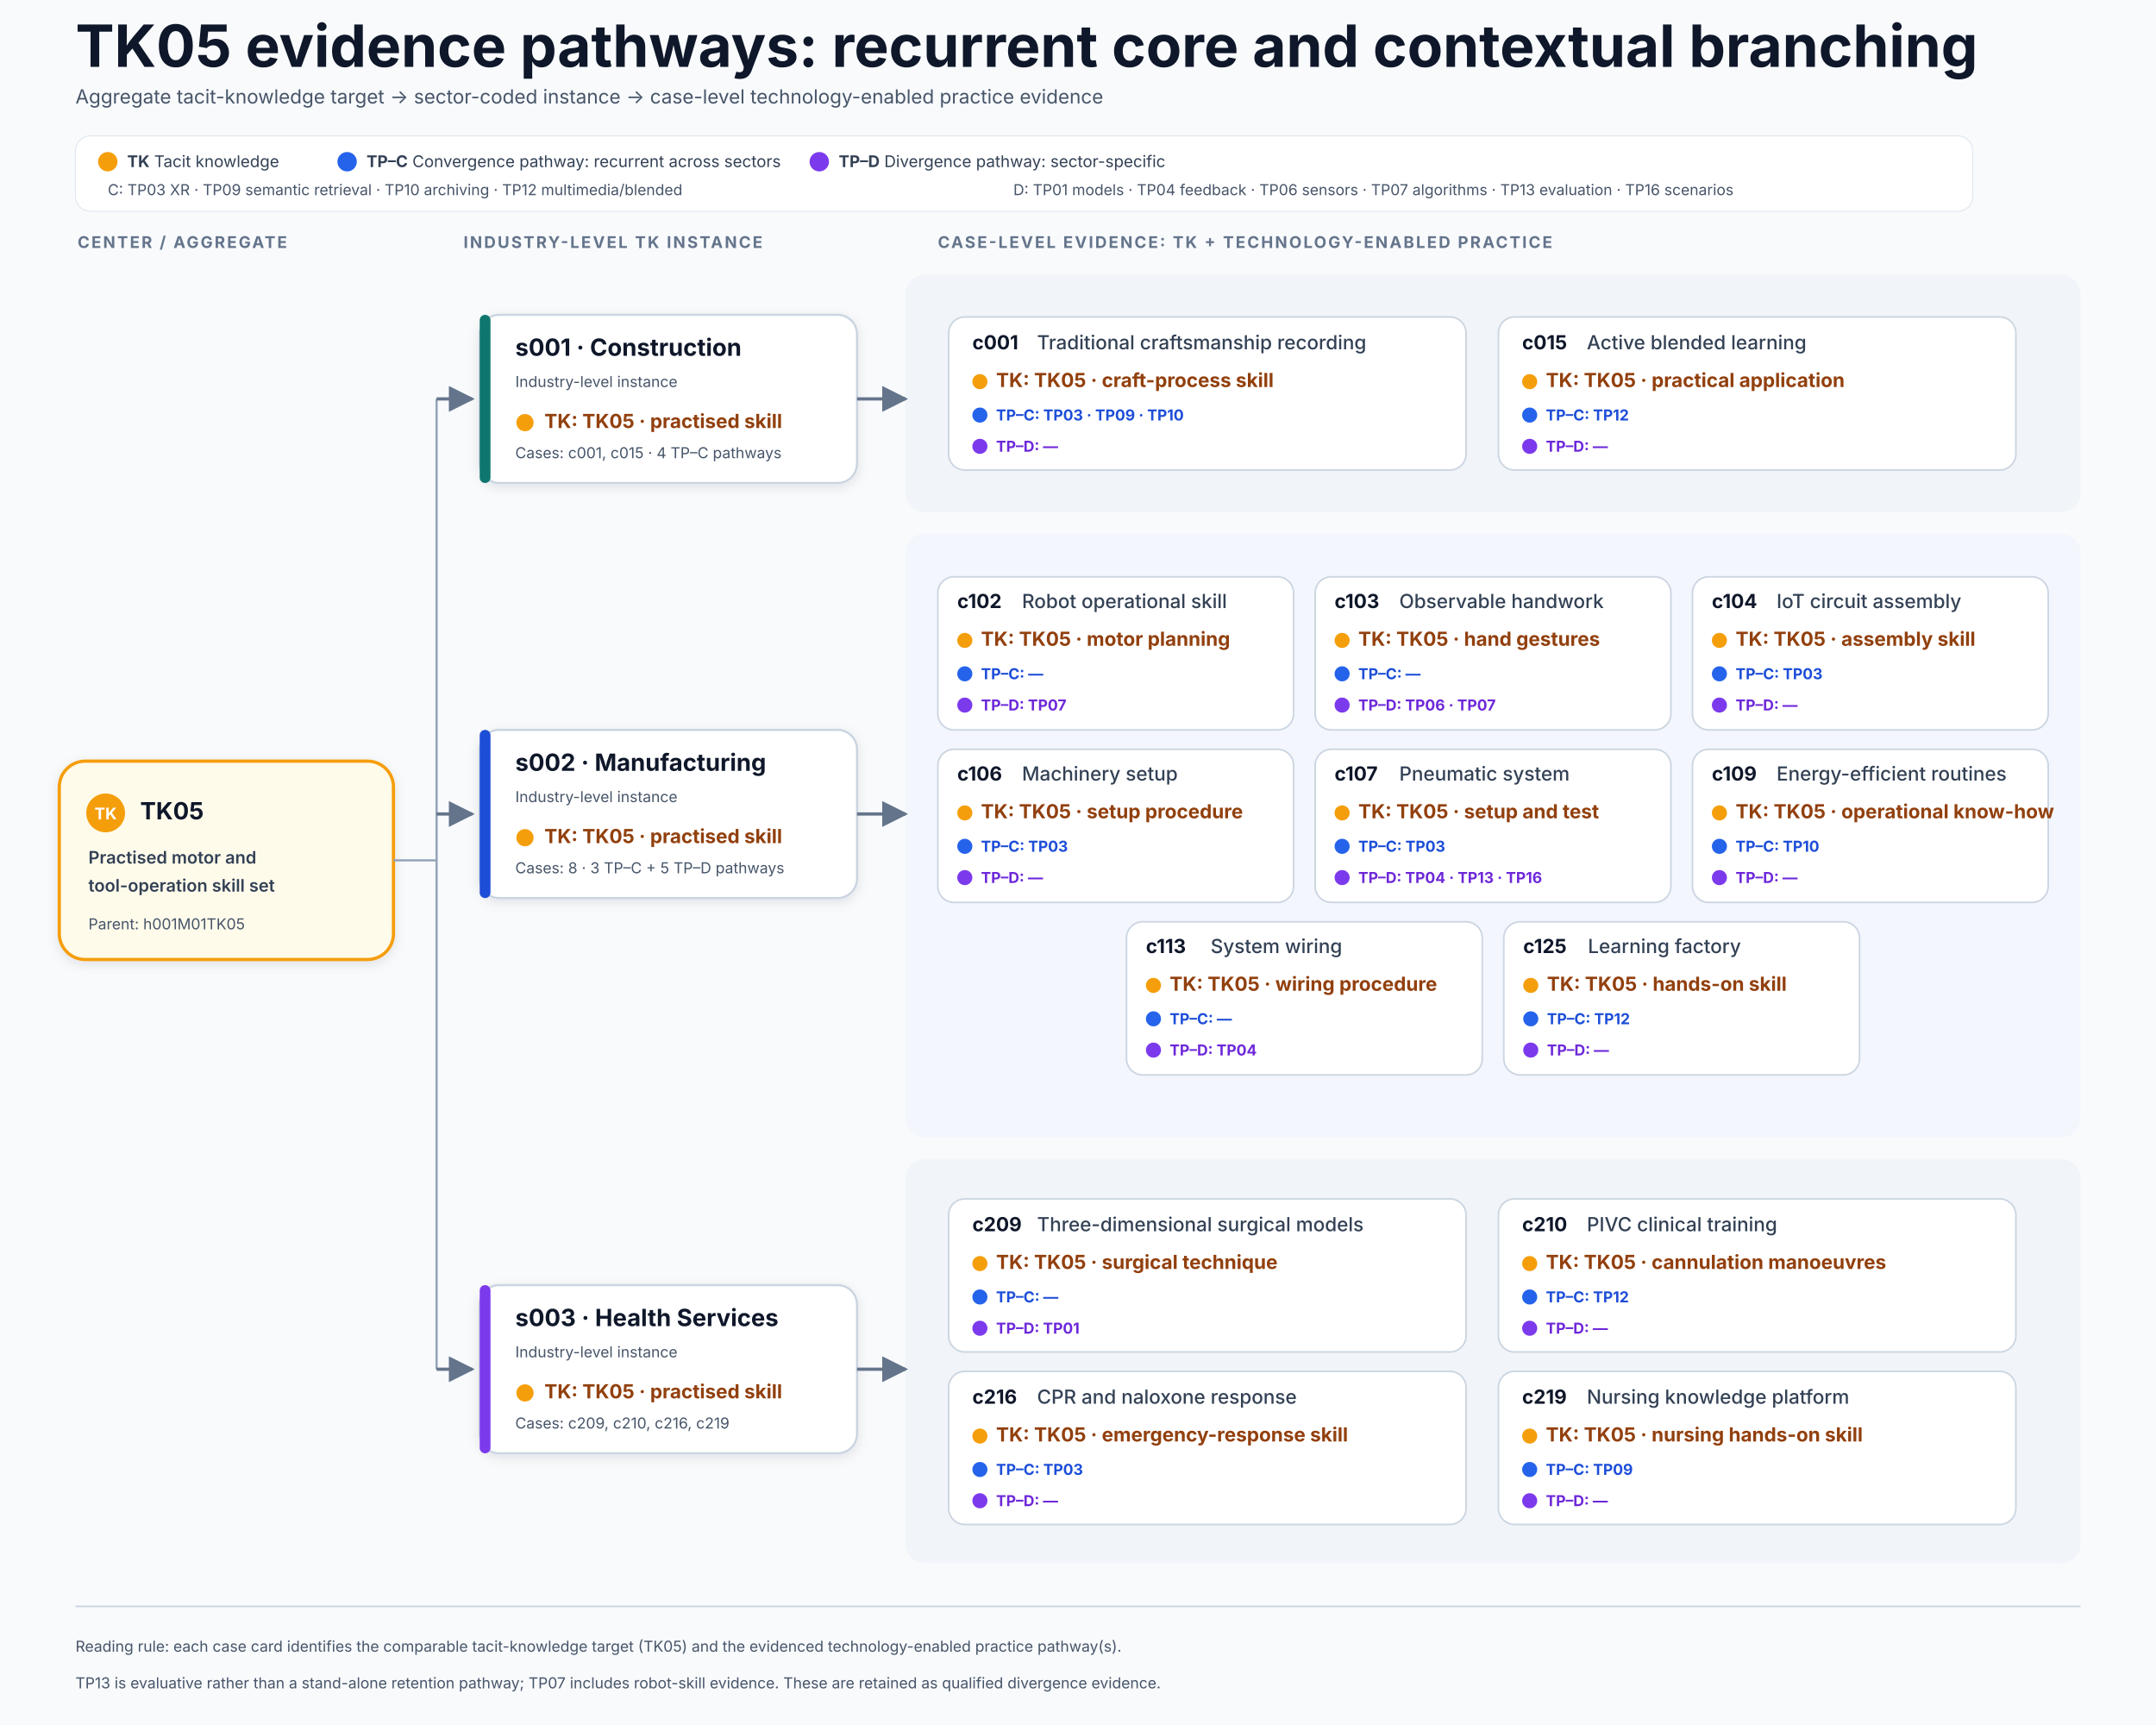
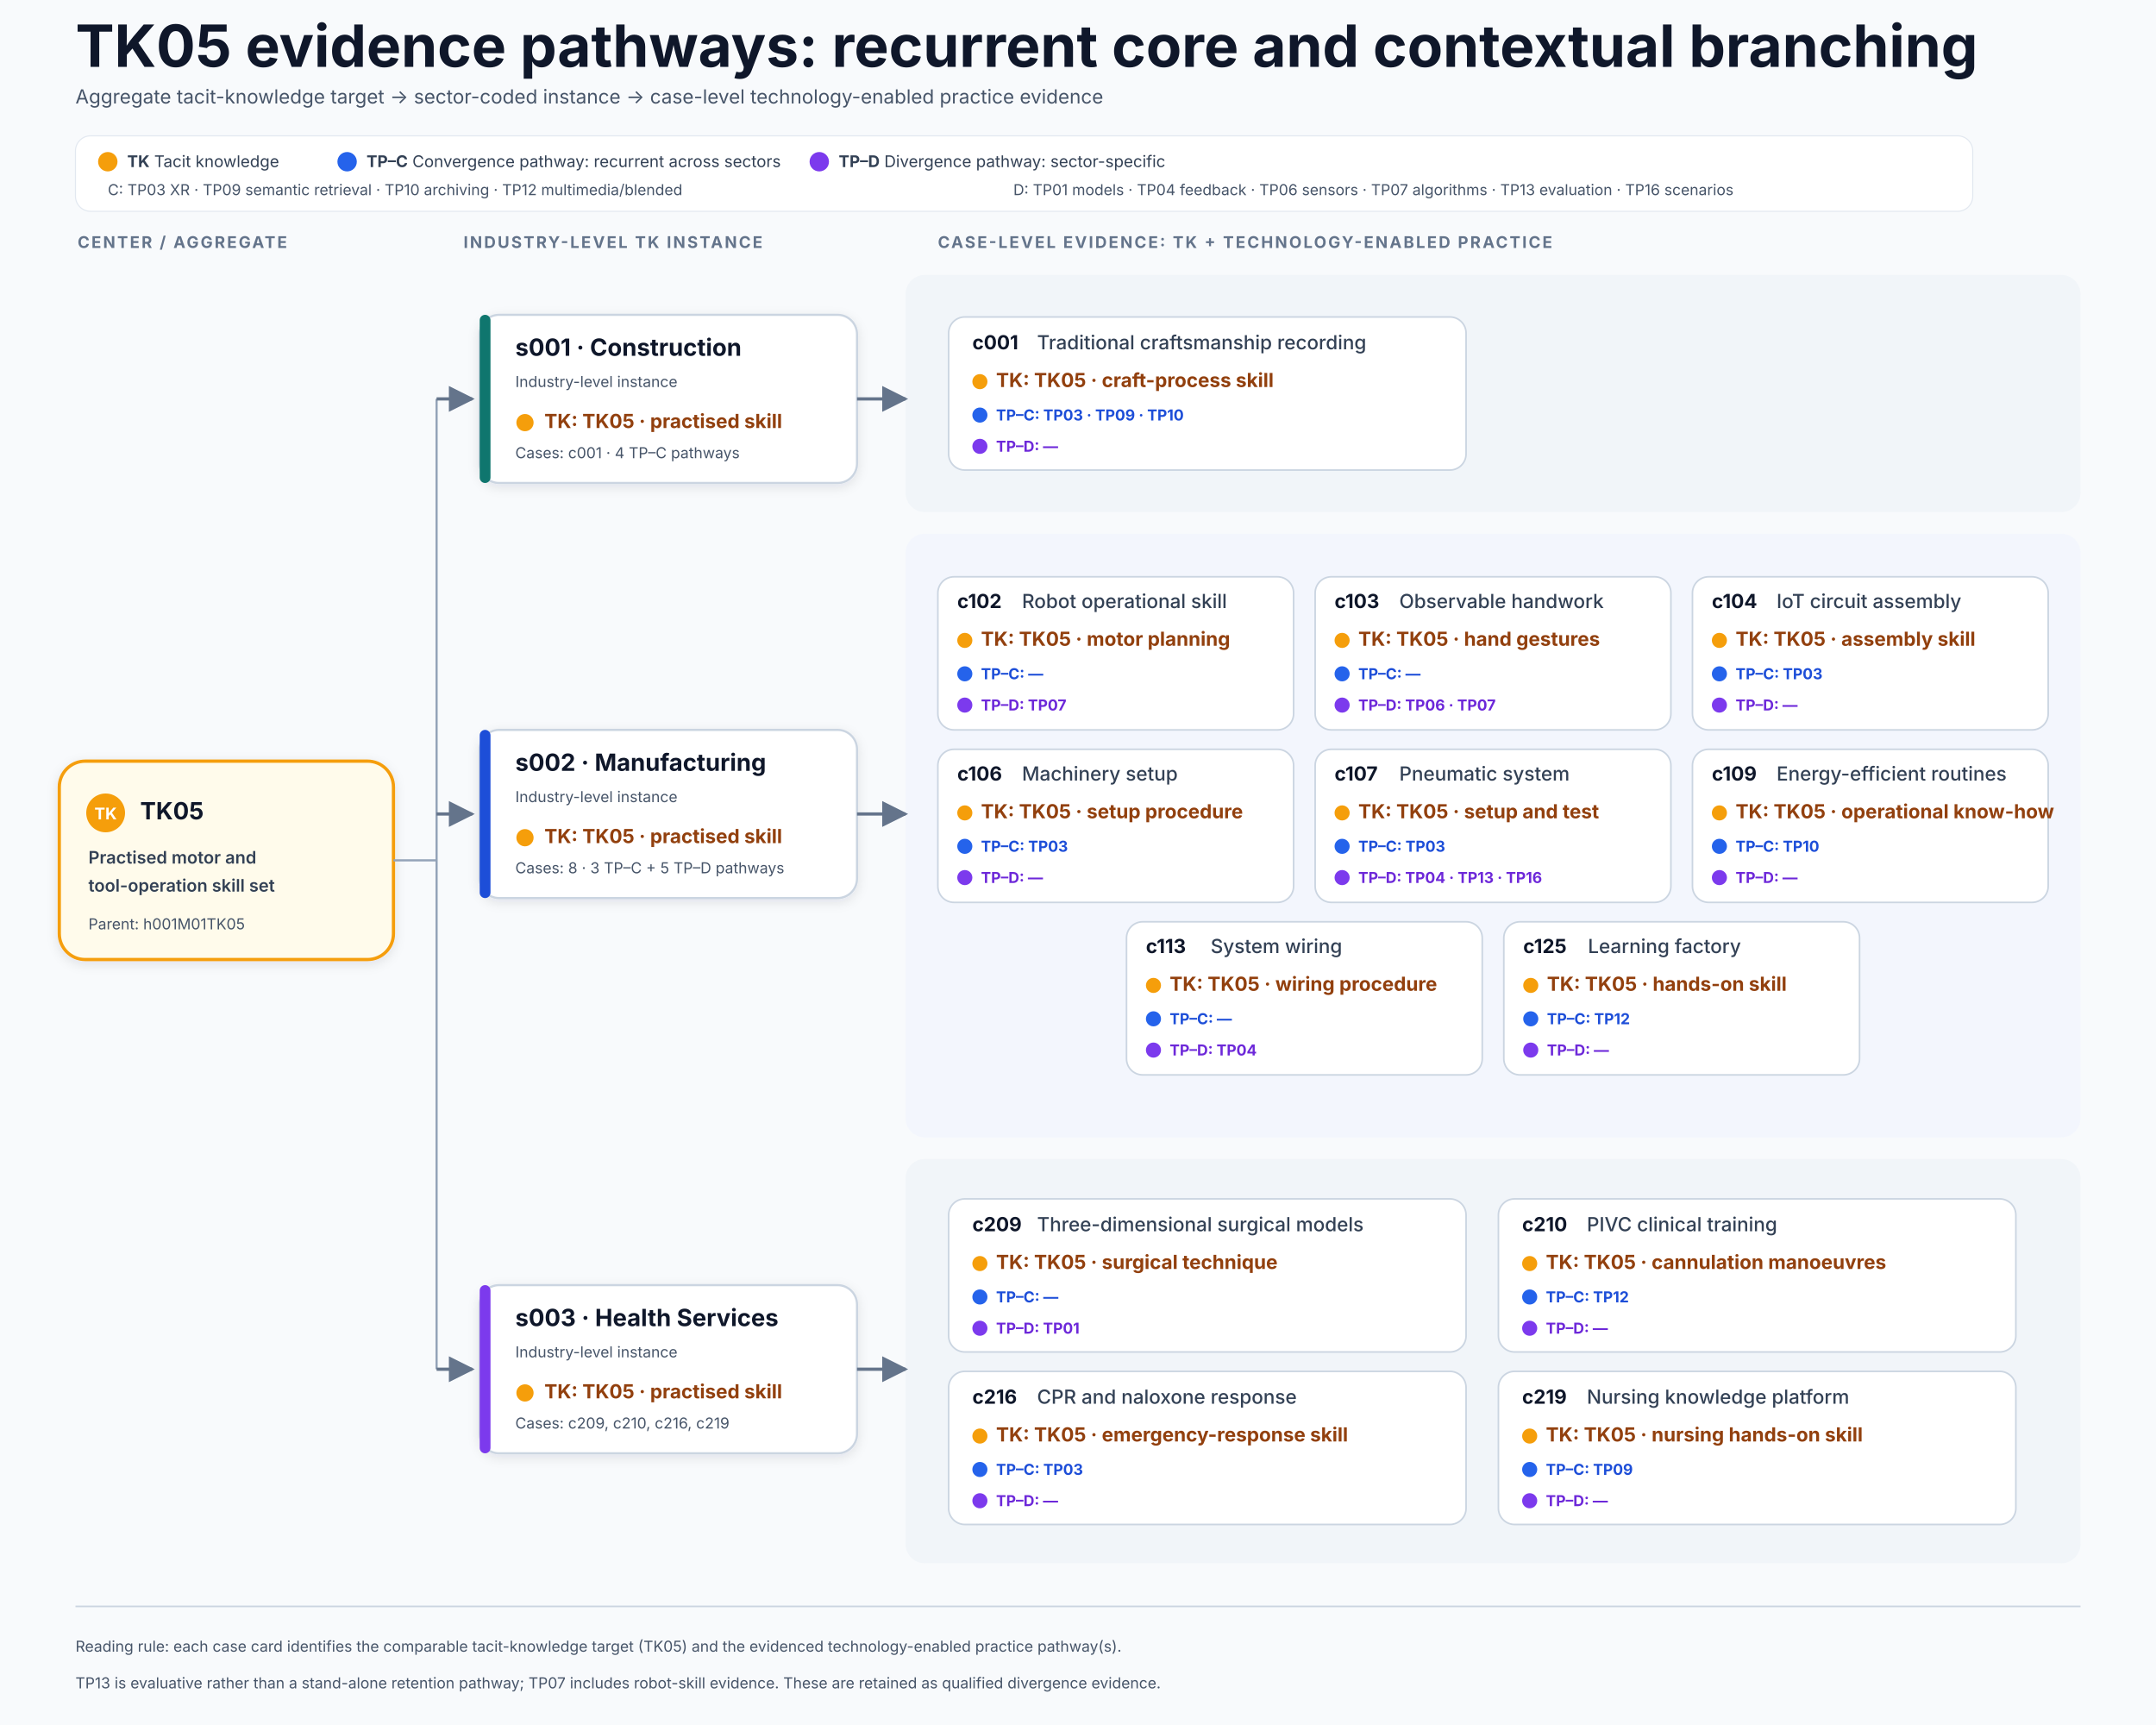
<svg xmlns="http://www.w3.org/2000/svg" width="2000" height="1600" viewBox="0 0 2000 1600" role="img" aria-labelledby="title desc">
  <defs>
    <marker id="arrow" viewBox="0 0 10 10" refX="9" refY="5" markerWidth="8" markerHeight="8" orient="auto-start-reverse">
      <path d="M 0 0 L 10 5 L 0 10 z" fill="#64748b" />
    </marker>
    <filter id="softShadow" x="-20%" y="-20%" width="140%" height="140%">
      <feDropShadow dx="0" dy="3" stdDeviation="5" flood-color="#0f172a" flood-opacity="0.10" />
    </filter>
    <style>
      .title { font: 700 54px Inter, -apple-system, BlinkMacSystemFont, "Segoe UI", sans-serif; fill: #0f172a; }
      .subtitle { font: 400 18px Inter, -apple-system, BlinkMacSystemFont, "Segoe UI", sans-serif; fill: #475569; }
      .stage { font: 700 15px Inter, -apple-system, BlinkMacSystemFont, "Segoe UI", sans-serif; letter-spacing: 1.7px; fill: #64748b; }
      .node-title { font: 700 22px Inter, -apple-system, BlinkMacSystemFont, "Segoe UI", sans-serif; fill: #0f172a; }
      .node-subtitle { font: 600 16px Inter, -apple-system, BlinkMacSystemFont, "Segoe UI", sans-serif; fill: #334155; }
      .body { font: 400 15px Inter, -apple-system, BlinkMacSystemFont, "Segoe UI", sans-serif; fill: #334155; }
      .small { font: 400 14px Inter, -apple-system, BlinkMacSystemFont, "Segoe UI", sans-serif; fill: #475569; }
      .case-id { font: 700 18px Inter, -apple-system, BlinkMacSystemFont, "Segoe UI", sans-serif; fill: #0f172a; }
      .case-name { font: 500 18px Inter, -apple-system, BlinkMacSystemFont, "Segoe UI", sans-serif; fill: #334155; }
      .tk-text { font: 700 18px Inter, -apple-system, BlinkMacSystemFont, "Segoe UI", sans-serif; fill: #92400e; }
      .conv-text { font: 700 14px Inter, -apple-system, BlinkMacSystemFont, "Segoe UI", sans-serif; fill: #1d4ed8; }
      .div-text { font: 700 14px Inter, -apple-system, BlinkMacSystemFont, "Segoe UI", sans-serif; fill: #6d28d9; }
      .edge { fill: none; stroke: #64748b; stroke-width: 3; marker-end: url(#arrow); }
      .edge-soft { fill: none; stroke: #94a3b8; stroke-width: 2; }
      .case-card { fill: #ffffff; stroke: #cbd5e1; stroke-width: 1.5; }
    </style>
  </defs>
  <rect x="0" y="0" width="2000" height="1600" fill="#f8fafc" />
  <text x="70" y="62" class="title">TK05 evidence pathways: recurrent core and contextual branching</text>
  <text x="70" y="96" class="subtitle">Aggregate tacit-knowledge target → sector-coded instance → case-level technology-enabled practice evidence</text>
  <g transform="translate(70,126)">
    <rect x="0" y="0" width="1760" height="70" rx="14" fill="#ffffff" stroke="#e2e8f0" />
    <circle cx="30" cy="24" r="9" fill="#f59e0b" />
    <text x="48" y="29" class="body">
      <tspan font-weight="700">TK</tspan> Tacit knowledge</text>
    <circle cx="252" cy="24" r="9" fill="#2563eb" />
    <text x="270" y="29" class="body">
      <tspan font-weight="700">TP–C</tspan> Convergence pathway: recurrent across sectors</text>
    <circle cx="690" cy="24" r="9" fill="#7c3aed" />
    <text x="708" y="29" class="body">
      <tspan font-weight="700">TP–D</tspan> Divergence pathway: sector-specific</text>
    <text x="30" y="55" class="small">C: TP03 XR · TP09 semantic retrieval · TP10 archiving · TP12 multimedia/blended</text>
    <text x="870" y="55" class="small">D: TP01 models · TP04 feedback · TP06 sensors · TP07 algorithms · TP13 evaluation · TP16 scenarios</text>
  </g>
  <text x="72" y="230" class="stage">CENTER / AGGREGATE</text>
  <text x="430" y="230" class="stage">INDUSTRY-LEVEL TK INSTANCE</text>
  <text x="870" y="230" class="stage">CASE-LEVEL EVIDENCE: TK + TECHNOLOGY-ENABLED PRACTICE</text>
  <rect x="840" y="255" width="1090" height="220" rx="18" fill="#f1f5f9" />
  <rect x="840" y="495" width="1090" height="560" rx="18" fill="#eef2ff" fill-opacity="0.46" />
  <rect x="840" y="1075" width="1090" height="375" rx="18" fill="#f1f5f9" />
  <g filter="url(#softShadow)">
    <rect x="55" y="706" width="310" height="184" rx="24" fill="#fffbeb" stroke="#f59e0b" stroke-width="3" />
  </g>
  <circle cx="98" cy="754" r="18" fill="#f59e0b" />
  <text x="98" y="760" text-anchor="middle" font-family="Inter, sans-serif" font-size="15" font-weight="700" fill="#ffffff">TK</text>
  <text x="130" y="760" class="node-title">TK05</text>
  <text x="82" y="801" class="node-subtitle">Practised motor and</text>
  <text x="82" y="827" class="node-subtitle">tool-operation skill set</text>
  <text x="82" y="862" class="small">Parent: h001M01TK05</text>
  <path d="M365 798 H405" class="edge-soft" />
  <path d="M405 370 V1270" class="edge-soft" />
  <path d="M405 370 H438" class="edge" />
  <path d="M405 755 H438" class="edge" />
  <path d="M405 1270 H438" class="edge" />
  <g filter="url(#softShadow)">
    <rect x="445" y="292" width="350" height="156" rx="18" fill="#ffffff" stroke="#cbd5e1" stroke-width="2" />
  </g>
  <rect x="445" y="292" width="10" height="156" rx="5" fill="#0f766e" />
  <text x="478" y="330" class="node-title">s001 · Construction</text>
  <text x="478" y="359" class="small">Industry-level instance</text>
  <circle cx="487" cy="392" r="8" fill="#f59e0b" />
  <text x="505" y="397" class="tk-text">TK: TK05 · practised skill</text>
-   <text x="478" y="425" class="small">Cases: c001, c015 · 4 TP–C pathways</text>
+   <text x="478" y="425" class="small">Cases: c001 · 4 TP–C pathways</text>
  <path d="M795 370 H840" class="edge" />
  <g filter="url(#softShadow)">
    <rect x="445" y="677" width="350" height="156" rx="18" fill="#ffffff" stroke="#cbd5e1" stroke-width="2" />
  </g>
  <rect x="445" y="677" width="10" height="156" rx="5" fill="#1d4ed8" />
  <text x="478" y="715" class="node-title">s002 · Manufacturing</text>
  <text x="478" y="744" class="small">Industry-level instance</text>
  <circle cx="487" cy="777" r="8" fill="#f59e0b" />
  <text x="505" y="782" class="tk-text">TK: TK05 · practised skill</text>
  <text x="478" y="810" class="small">Cases: 8 · 3 TP–C + 5 TP–D pathways</text>
  <path d="M795 755 H840" class="edge" />
  <g filter="url(#softShadow)">
    <rect x="445" y="1192" width="350" height="156" rx="18" fill="#ffffff" stroke="#cbd5e1" stroke-width="2" />
  </g>
  <rect x="445" y="1192" width="10" height="156" rx="5" fill="#7c3aed" />
  <text x="478" y="1230" class="node-title">s003 · Health Services</text>
  <text x="478" y="1259" class="small">Industry-level instance</text>
  <circle cx="487" cy="1292" r="8" fill="#f59e0b" />
  <text x="505" y="1297" class="tk-text">TK: TK05 · practised skill</text>
  <text x="478" y="1325" class="small">Cases: c209, c210, c216, c219</text>
  <path d="M795 1270 H840" class="edge" />
  <g transform="translate(880,294)">
    <rect width="480" height="142" rx="15" class="case-card" />
    <text x="22" y="30" class="case-id">c001</text>
    <text x="82" y="30" class="case-name">Traditional craftsmanship recording</text>
    <circle cx="29" cy="60" r="7" fill="#f59e0b" />
    <text x="44" y="65" class="tk-text">TK: TK05 · craft-process skill</text>
    <circle cx="29" cy="91" r="7" fill="#2563eb" />
    <text x="44" y="96" class="conv-text">TP–C: TP03 · TP09 · TP10</text>
    <circle cx="29" cy="120" r="7" fill="#7c3aed" />
    <text x="44" y="125" class="div-text">TP–D: —</text>
  </g>
-   <g transform="translate(1390,294)">
-     <rect width="480" height="142" rx="15" class="case-card" />
-     <text x="22" y="30" class="case-id">c015</text>
-     <text x="82" y="30" class="case-name">Active blended learning</text>
-     <circle cx="29" cy="60" r="7" fill="#f59e0b" />
-     <text x="44" y="65" class="tk-text">TK: TK05 · practical application</text>
-     <circle cx="29" cy="91" r="7" fill="#2563eb" />
-     <text x="44" y="96" class="conv-text">TP–C: TP12</text>
-     <circle cx="29" cy="120" r="7" fill="#7c3aed" />
-     <text x="44" y="125" class="div-text">TP–D: —</text>
-   </g>
  <g transform="translate(870,535)">
    <rect width="330" height="142" rx="15" class="case-card" />
    <text x="18" y="29" class="case-id">c102</text>
    <text x="78" y="29" class="case-name">Robot operational skill</text>
    <circle cx="25" cy="59" r="7" fill="#f59e0b" />
    <text x="40" y="64" class="tk-text">TK: TK05 · motor planning</text>
    <circle cx="25" cy="90" r="7" fill="#2563eb" />
    <text x="40" y="95" class="conv-text">TP–C: —</text>
    <circle cx="25" cy="119" r="7" fill="#7c3aed" />
    <text x="40" y="124" class="div-text">TP–D: TP07</text>
  </g>
  <g transform="translate(1220,535)">
    <rect width="330" height="142" rx="15" class="case-card" />
    <text x="18" y="29" class="case-id">c103</text>
    <text x="78" y="29" class="case-name">Observable handwork</text>
    <circle cx="25" cy="59" r="7" fill="#f59e0b" />
    <text x="40" y="64" class="tk-text">TK: TK05 · hand gestures</text>
    <circle cx="25" cy="90" r="7" fill="#2563eb" />
    <text x="40" y="95" class="conv-text">TP–C: —</text>
    <circle cx="25" cy="119" r="7" fill="#7c3aed" />
    <text x="40" y="124" class="div-text">TP–D: TP06 · TP07</text>
  </g>
  <g transform="translate(1570,535)">
    <rect width="330" height="142" rx="15" class="case-card" />
    <text x="18" y="29" class="case-id">c104</text>
    <text x="78" y="29" class="case-name">IoT circuit assembly</text>
    <circle cx="25" cy="59" r="7" fill="#f59e0b" />
    <text x="40" y="64" class="tk-text">TK: TK05 · assembly skill</text>
    <circle cx="25" cy="90" r="7" fill="#2563eb" />
    <text x="40" y="95" class="conv-text">TP–C: TP03</text>
    <circle cx="25" cy="119" r="7" fill="#7c3aed" />
    <text x="40" y="124" class="div-text">TP–D: —</text>
  </g>
  <g transform="translate(870,695)">
    <rect width="330" height="142" rx="15" class="case-card" />
    <text x="18" y="29" class="case-id">c106</text>
    <text x="78" y="29" class="case-name">Machinery setup</text>
    <circle cx="25" cy="59" r="7" fill="#f59e0b" />
    <text x="40" y="64" class="tk-text">TK: TK05 · setup procedure</text>
    <circle cx="25" cy="90" r="7" fill="#2563eb" />
    <text x="40" y="95" class="conv-text">TP–C: TP03</text>
    <circle cx="25" cy="119" r="7" fill="#7c3aed" />
    <text x="40" y="124" class="div-text">TP–D: —</text>
  </g>
  <g transform="translate(1220,695)">
    <rect width="330" height="142" rx="15" class="case-card" />
    <text x="18" y="29" class="case-id">c107</text>
    <text x="78" y="29" class="case-name">Pneumatic system</text>
    <circle cx="25" cy="59" r="7" fill="#f59e0b" />
    <text x="40" y="64" class="tk-text">TK: TK05 · setup and test</text>
    <circle cx="25" cy="90" r="7" fill="#2563eb" />
    <text x="40" y="95" class="conv-text">TP–C: TP03</text>
    <circle cx="25" cy="119" r="7" fill="#7c3aed" />
    <text x="40" y="124" class="div-text">TP–D: TP04 · TP13 · TP16</text>
  </g>
  <g transform="translate(1570,695)">
    <rect width="330" height="142" rx="15" class="case-card" />
    <text x="18" y="29" class="case-id">c109</text>
    <text x="78" y="29" class="case-name">Energy-efficient routines</text>
    <circle cx="25" cy="59" r="7" fill="#f59e0b" />
    <text x="40" y="64" class="tk-text">TK: TK05 · operational know-how</text>
    <circle cx="25" cy="90" r="7" fill="#2563eb" />
    <text x="40" y="95" class="conv-text">TP–C: TP10</text>
    <circle cx="25" cy="119" r="7" fill="#7c3aed" />
    <text x="40" y="124" class="div-text">TP–D: —</text>
  </g>
  <g transform="translate(1045,855)">
    <rect width="330" height="142" rx="15" class="case-card" />
    <text x="18" y="29" class="case-id">c113</text>
    <text x="78" y="29" class="case-name">System wiring</text>
    <circle cx="25" cy="59" r="7" fill="#f59e0b" />
    <text x="40" y="64" class="tk-text">TK: TK05 · wiring procedure</text>
    <circle cx="25" cy="90" r="7" fill="#2563eb" />
    <text x="40" y="95" class="conv-text">TP–C: —</text>
    <circle cx="25" cy="119" r="7" fill="#7c3aed" />
    <text x="40" y="124" class="div-text">TP–D: TP04</text>
  </g>
  <g transform="translate(1395,855)">
    <rect width="330" height="142" rx="15" class="case-card" />
    <text x="18" y="29" class="case-id">c125</text>
    <text x="78" y="29" class="case-name">Learning factory</text>
    <circle cx="25" cy="59" r="7" fill="#f59e0b" />
    <text x="40" y="64" class="tk-text">TK: TK05 · hands-on skill</text>
    <circle cx="25" cy="90" r="7" fill="#2563eb" />
    <text x="40" y="95" class="conv-text">TP–C: TP12</text>
    <circle cx="25" cy="119" r="7" fill="#7c3aed" />
    <text x="40" y="124" class="div-text">TP–D: —</text>
  </g>
  <g transform="translate(880,1112)">
    <rect width="480" height="142" rx="15" class="case-card" />
    <text x="22" y="30" class="case-id">c209</text>
    <text x="82" y="30" class="case-name">Three-dimensional surgical models</text>
    <circle cx="29" cy="60" r="7" fill="#f59e0b" />
    <text x="44" y="65" class="tk-text">TK: TK05 · surgical technique</text>
    <circle cx="29" cy="91" r="7" fill="#2563eb" />
    <text x="44" y="96" class="conv-text">TP–C: —</text>
    <circle cx="29" cy="120" r="7" fill="#7c3aed" />
    <text x="44" y="125" class="div-text">TP–D: TP01</text>
  </g>
  <g transform="translate(1390,1112)">
    <rect width="480" height="142" rx="15" class="case-card" />
    <text x="22" y="30" class="case-id">c210</text>
    <text x="82" y="30" class="case-name">PIVC clinical training</text>
    <circle cx="29" cy="60" r="7" fill="#f59e0b" />
    <text x="44" y="65" class="tk-text">TK: TK05 · cannulation manoeuvres</text>
    <circle cx="29" cy="91" r="7" fill="#2563eb" />
    <text x="44" y="96" class="conv-text">TP–C: TP12</text>
    <circle cx="29" cy="120" r="7" fill="#7c3aed" />
    <text x="44" y="125" class="div-text">TP–D: —</text>
  </g>
  <g transform="translate(880,1272)">
    <rect width="480" height="142" rx="15" class="case-card" />
    <text x="22" y="30" class="case-id">c216</text>
    <text x="82" y="30" class="case-name">CPR and naloxone response</text>
    <circle cx="29" cy="60" r="7" fill="#f59e0b" />
    <text x="44" y="65" class="tk-text">TK: TK05 · emergency-response skill</text>
    <circle cx="29" cy="91" r="7" fill="#2563eb" />
    <text x="44" y="96" class="conv-text">TP–C: TP03</text>
    <circle cx="29" cy="120" r="7" fill="#7c3aed" />
    <text x="44" y="125" class="div-text">TP–D: —</text>
  </g>
  <g transform="translate(1390,1272)">
    <rect width="480" height="142" rx="15" class="case-card" />
    <text x="22" y="30" class="case-id">c219</text>
    <text x="82" y="30" class="case-name">Nursing knowledge platform</text>
    <circle cx="29" cy="60" r="7" fill="#f59e0b" />
    <text x="44" y="65" class="tk-text">TK: TK05 · nursing hands-on skill</text>
    <circle cx="29" cy="91" r="7" fill="#2563eb" />
    <text x="44" y="96" class="conv-text">TP–C: TP09</text>
    <circle cx="29" cy="120" r="7" fill="#7c3aed" />
    <text x="44" y="125" class="div-text">TP–D: —</text>
  </g>
  <line x1="70" y1="1490" x2="1930" y2="1490" stroke="#cbd5e1" stroke-width="1.5" />
  <text x="70" y="1532" class="small">Reading rule: each case card identifies the comparable tacit-knowledge target (TK05) and the evidenced technology-enabled practice pathway(s).</text>
  <text x="70" y="1566" class="small">TP13 is evaluative rather than a stand-alone retention pathway; TP07 includes robot-skill evidence. These are retained as qualified divergence evidence.</text>
</svg>
